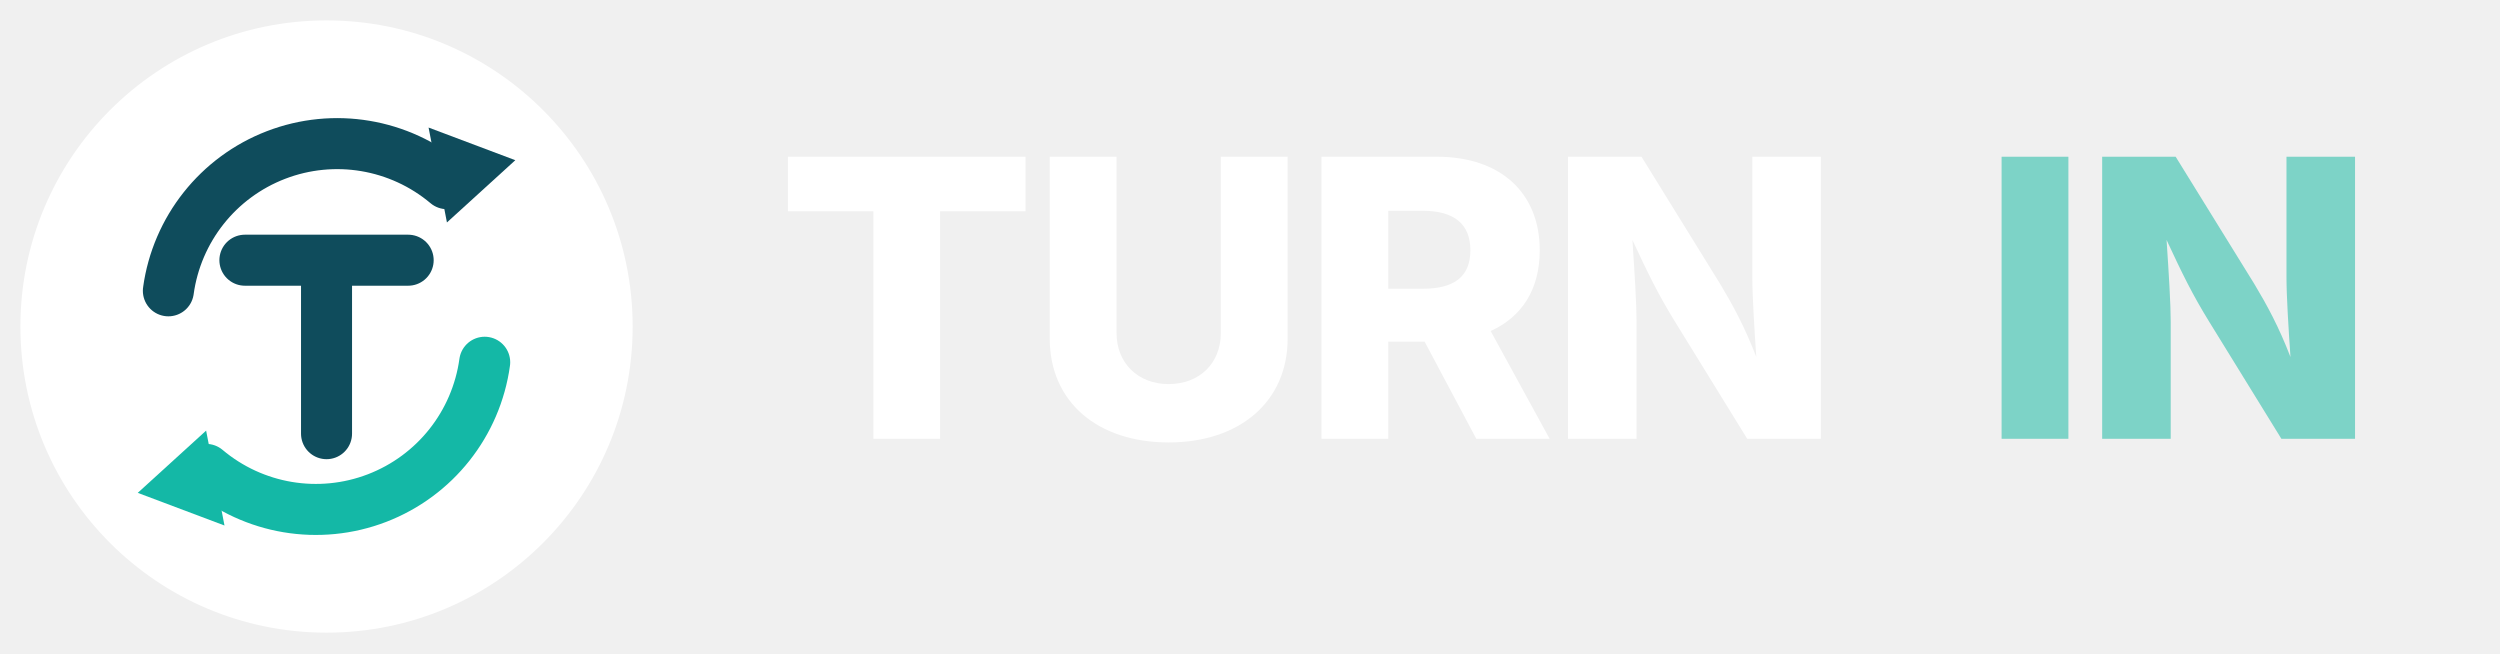
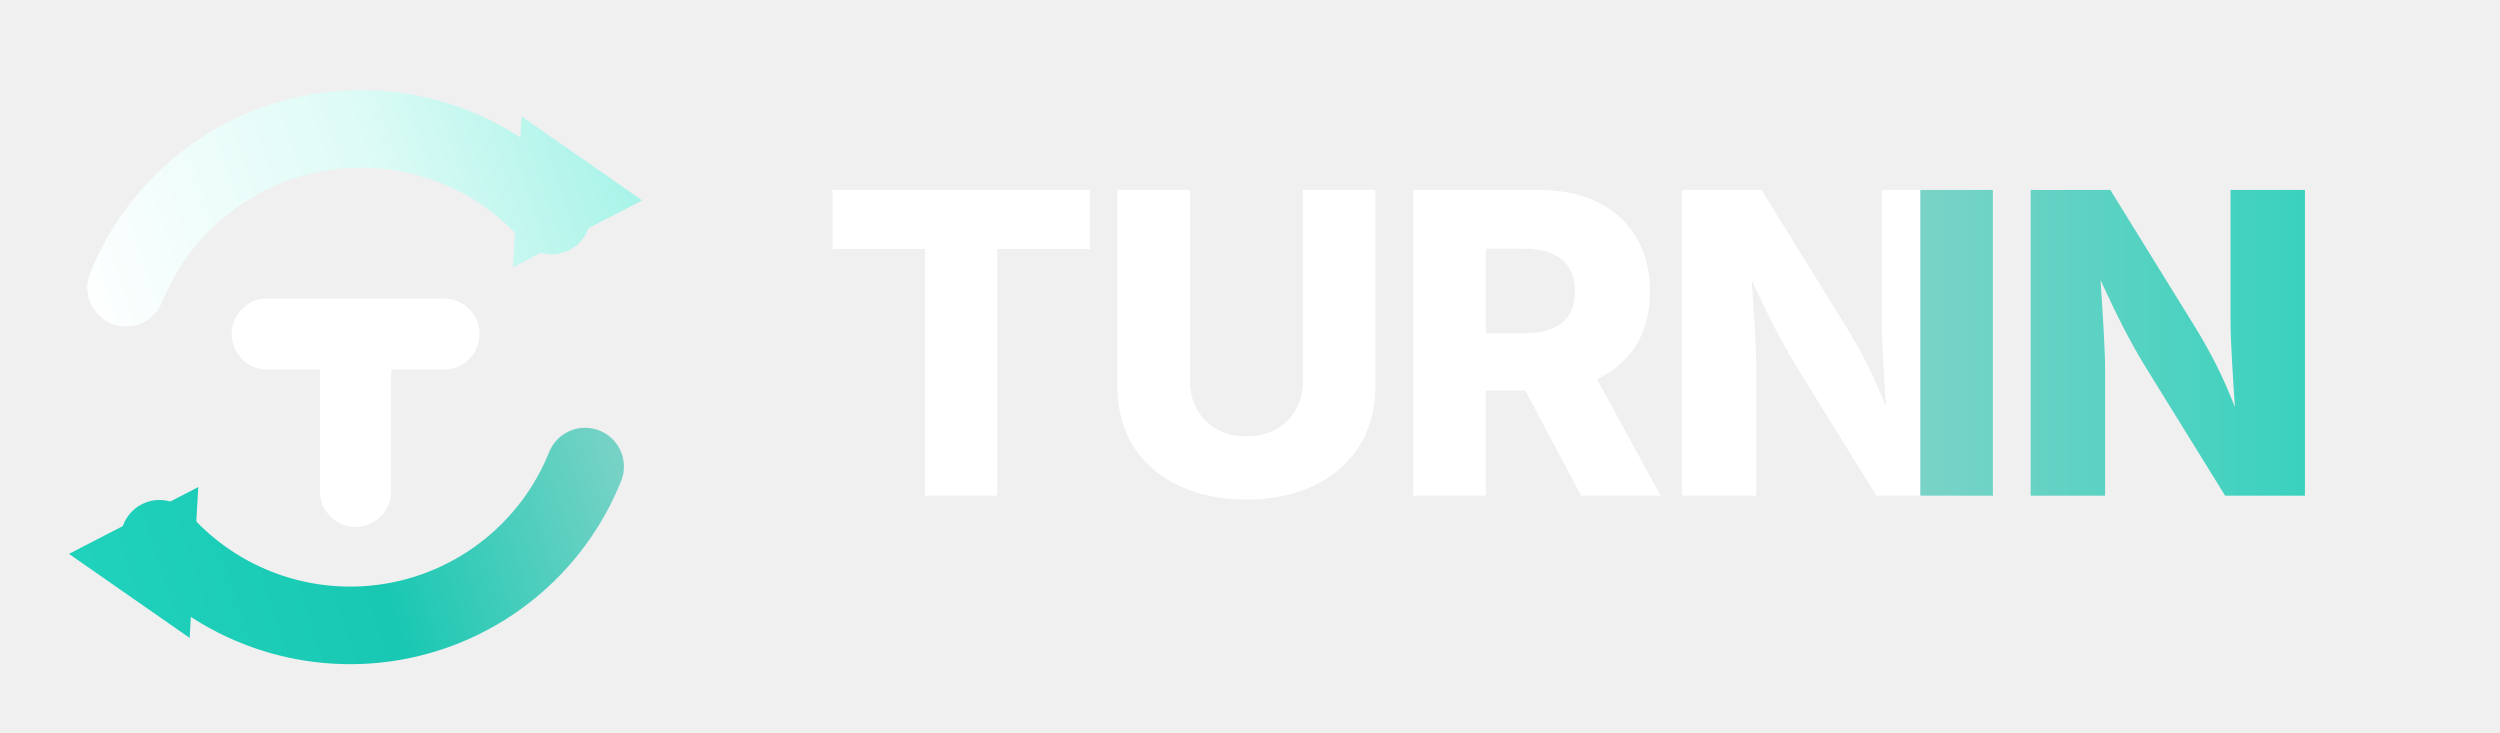
- <svg xmlns="http://www.w3.org/2000/svg" viewBox="0 0 245 64" role="img" aria-label="TURNIN">
-   <circle cx="32" cy="32" r="30" fill="#FFFFFF" />
-   <path d="M16.5 28.5A16.7 16.7 0 0 1 43.8 18" fill="none" stroke="#0F4C5C" stroke-width="5" stroke-linecap="round" />
-   <path d="m42 12.5 8.5 3.2-6.7 6.1Z" fill="#0F4C5C" />
-   <path d="M47.5 35.5A16.7 16.7 0 0 1 20.2 46" fill="none" stroke="#14B8A6" stroke-width="5" stroke-linecap="round" />
-   <path d="m22 51.5-8.5-3.2 6.7-6.1Z" fill="#14B8A6" />
-   <path d="M24 25.5h16M32 25.5v17" fill="none" stroke="#0F4C5C" stroke-width="5" stroke-linecap="round" />
-   <text x="76" y="43" fill="#FFFFFF" font-family="Inter,ui-sans-serif,system-ui,sans-serif" font-size="38" font-weight="800" letter-spacing="-1">TURN</text>
-   <text x="194" y="43" fill="#7DD3C7" font-family="Inter,ui-sans-serif,system-ui,sans-serif" font-size="38" font-weight="800" letter-spacing="-1">IN</text>
+ <svg xmlns="http://www.w3.org/2000/svg" viewBox="0 0 232 68" role="img" aria-label="TURNIN">
+   <defs>
+     <linearGradient id="light-up" x1="7" y1="31" x2="58" y2="14" gradientUnits="userSpaceOnUse">
+       <stop stop-color="#FFFFFF" />
+       <stop offset=".58" stop-color="#DDFBF6" />
+       <stop offset="1" stop-color="#A7F3E8" />
+     </linearGradient>
+     <linearGradient id="light-down" x1="57" y1="37" x2="7" y2="53" gradientUnits="userSpaceOnUse">
+       <stop stop-color="#7DD3C7" />
+       <stop offset=".5" stop-color="#18C8B2" />
+       <stop offset="1" stop-color="#20D1BB" />
+     </linearGradient>
+     <linearGradient id="light-in" x1="176" y1="0" x2="228" y2="0" gradientUnits="userSpaceOnUse">
+       <stop stop-color="#7DD3C7" />
+       <stop offset="1" stop-color="#20D1BB" />
+     </linearGradient>
+   </defs>
+   <g transform="translate(1 2)">
+     <path d="M10.7 24.7A23.5 23.5 0 0 1 50.2 18" fill="none" stroke="url(#light-up)" stroke-width="7.2" stroke-linecap="round" />
+     <path d="m47.4 8.8 11.2 7.8-12 6.2Z" fill="url(#light-up)" />
+     <path d="M53.3 41.3A23.5 23.5 0 0 1 13.8 48" fill="none" stroke="url(#light-down)" stroke-width="7.2" stroke-linecap="round" />
+     <path d="m16.6 57.2-11.2-7.8 12-6.2Z" fill="url(#light-down)" />
+     <path d="M23.8 29h16.4M32 29v14.6" fill="none" stroke="#FFFFFF" stroke-width="6.6" stroke-linecap="round" />
+   </g>
+   <text x="76" y="46" fill="#FFFFFF" font-family="Inter,ui-sans-serif,system-ui,sans-serif" font-size="39" font-weight="800" letter-spacing="-.9">TURN</text>
+   <text x="176" y="46" fill="url(#light-in)" font-family="Inter,ui-sans-serif,system-ui,sans-serif" font-size="39" font-weight="800" letter-spacing="-.9">IN</text>
</svg>
